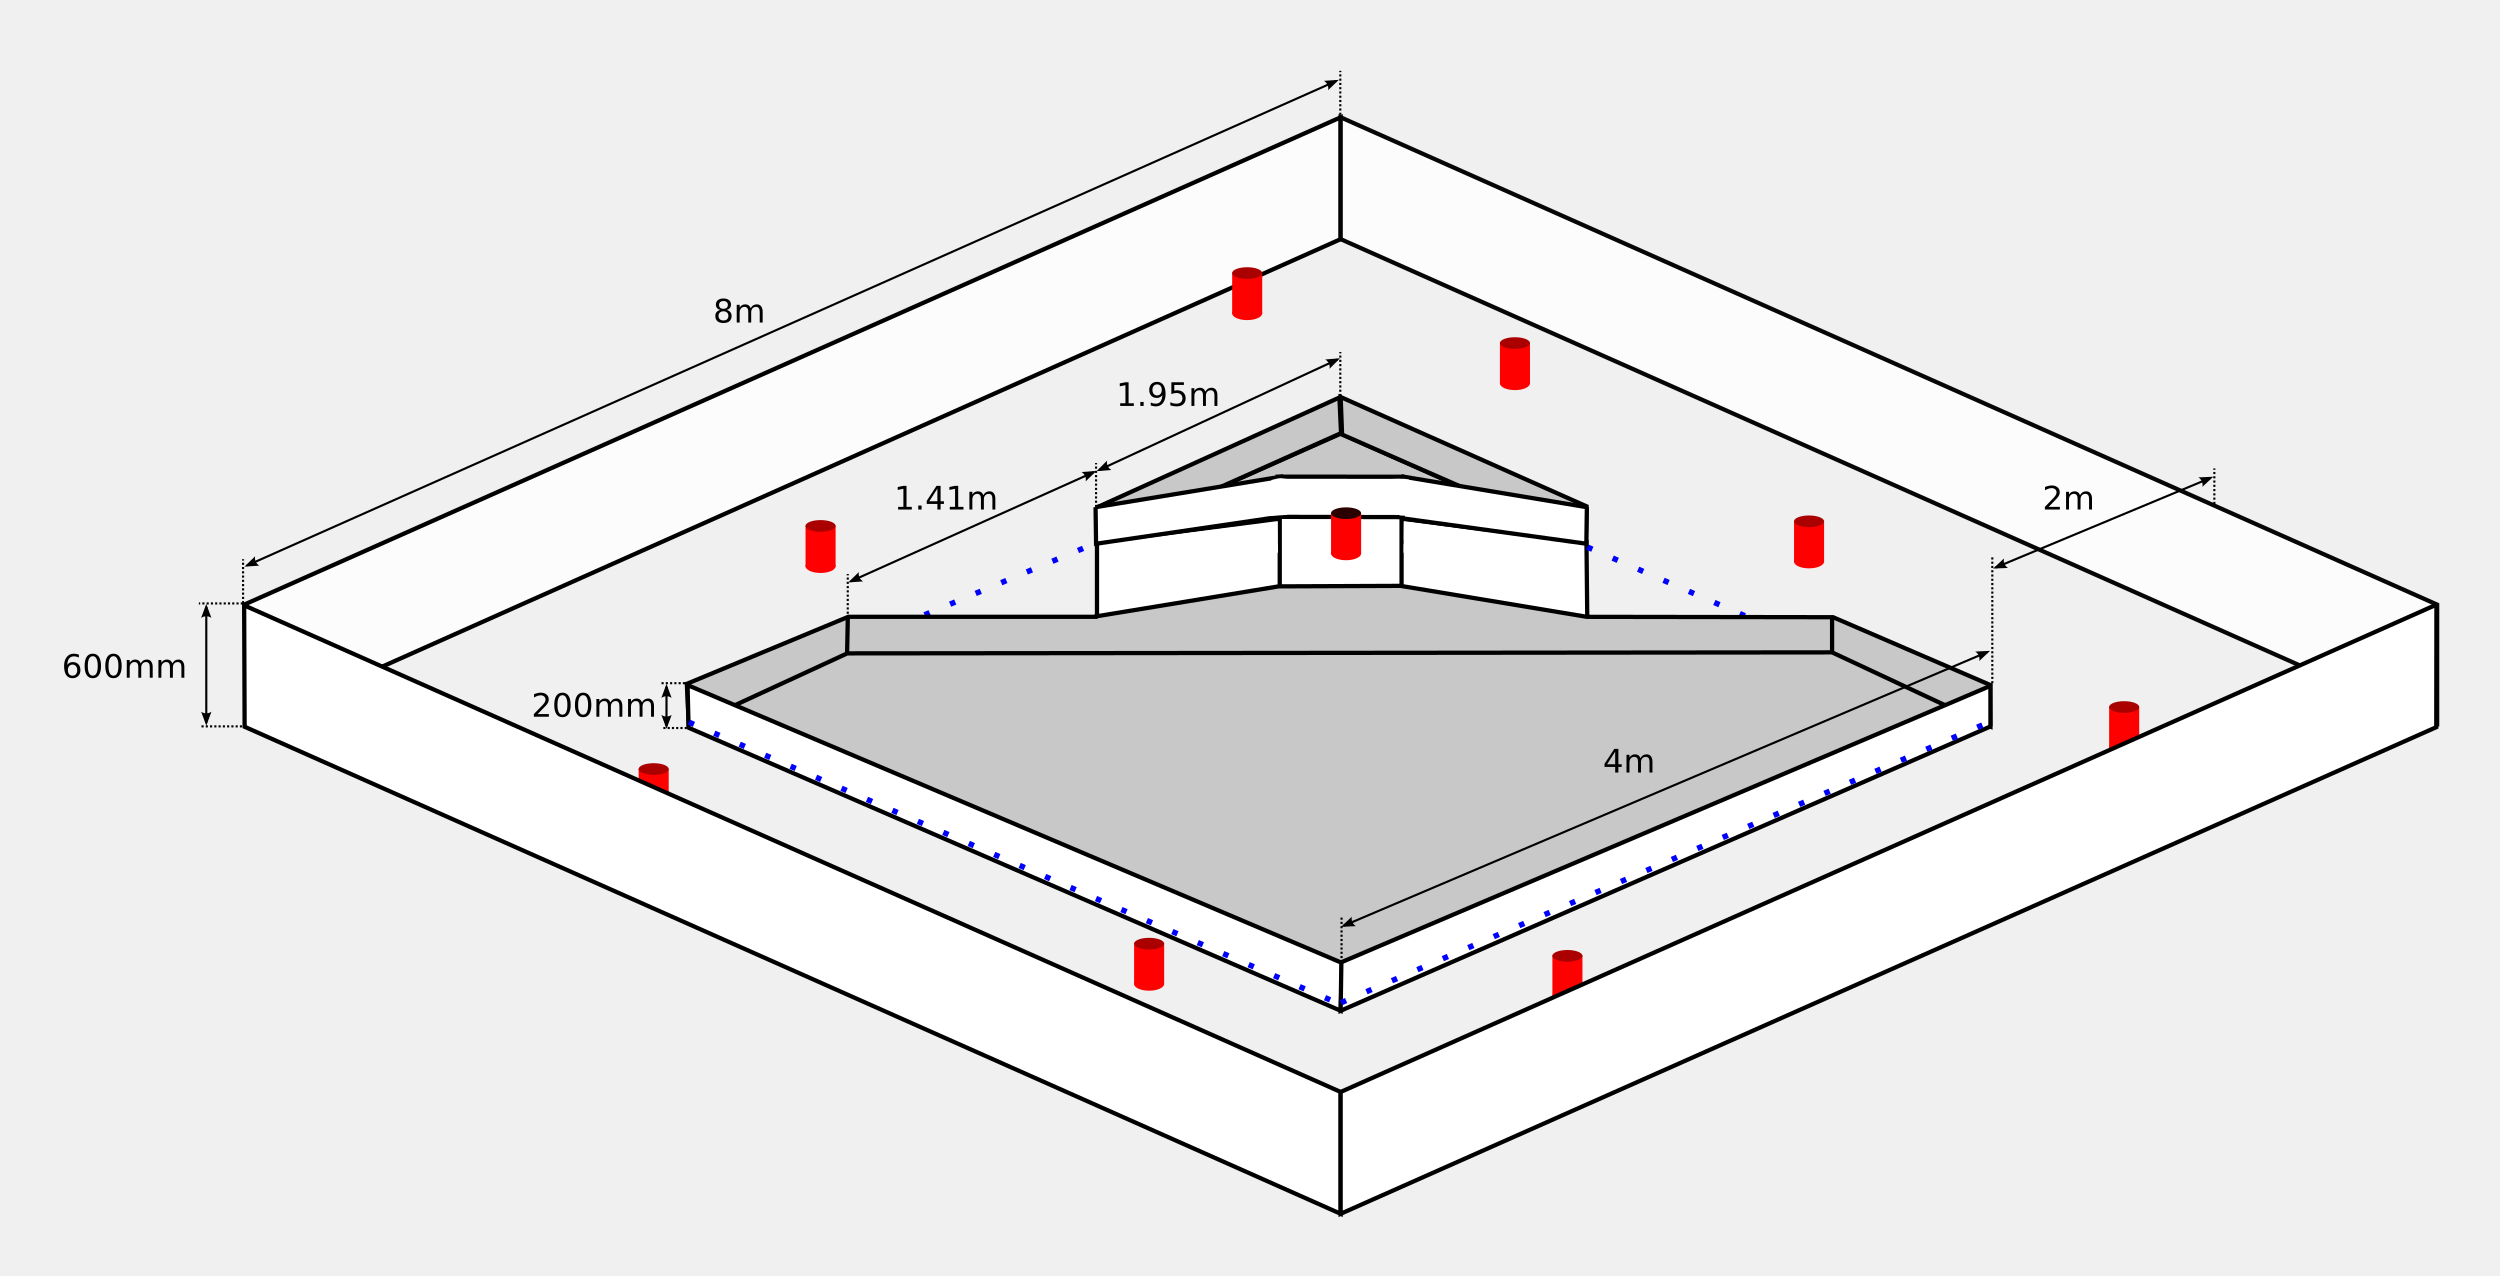
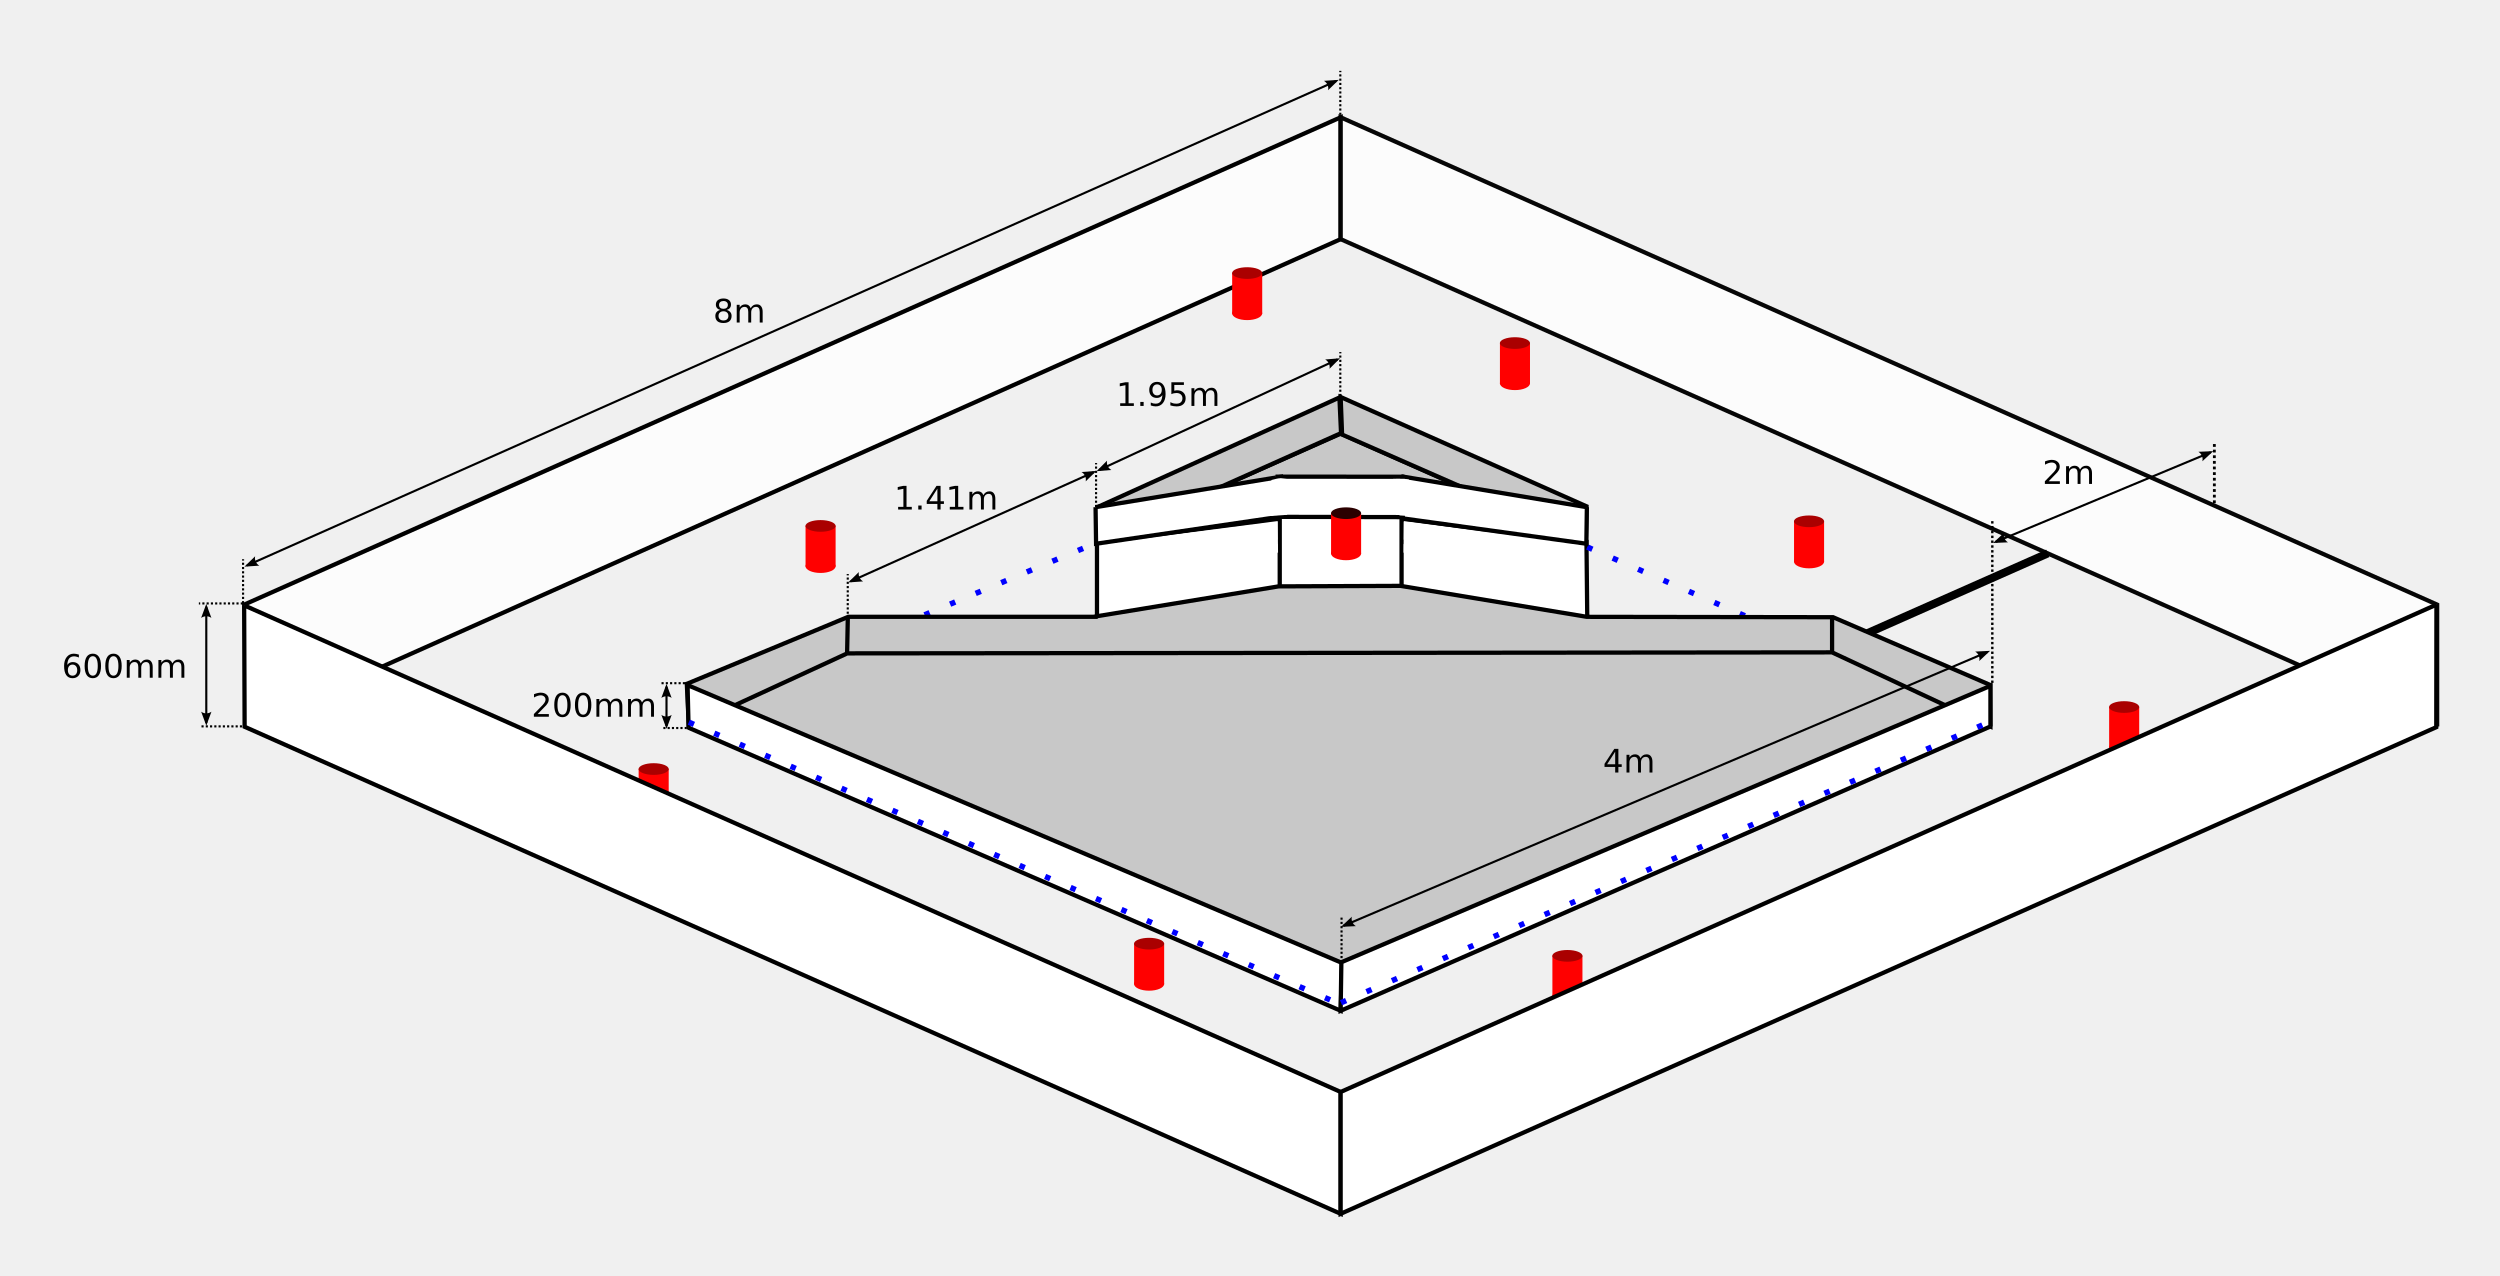
<svg xmlns="http://www.w3.org/2000/svg" width="586" height="299" id="svg2" version="1.1">
  <defs id="defs4">
    <marker orient="auto" refY="0" refX="0" id="Arrow2Mend" style="overflow:visible">
      <path id="path4477" style="font-size:12px;fill-rule:evenodd;stroke-width:0.625;stroke-linejoin:round" d="M 8.719,4.034 -2.207,0.016 8.719,-4.002 c -1.745,2.372 -1.735,5.617 -6e-7,8.035 z" transform="scale(-0.6,-0.6)" />
    </marker>
    <marker orient="auto" refY="0" refX="0" id="Arrow2Mstart" style="overflow:visible">
      <path id="path4474" style="font-size:12px;fill-rule:evenodd;stroke-width:0.625;stroke-linejoin:round" d="M 8.719,4.034 -2.207,0.016 8.719,-4.002 c -1.745,2.372 -1.735,5.617 -6e-7,8.035 z" transform="scale(0.6,0.6)" />
    </marker>
    <marker orient="auto" refY="0" refX="0" id="Arrow1Send" style="overflow:visible">
      <path id="path4465" d="M 0,0 5,-5 -12.5,0 5,5 0,0 z" style="fill-rule:evenodd;stroke:#000000;stroke-width:1pt;marker-start:none" transform="matrix(-0.2,0,0,-0.2,-1.2,0)" />
    </marker>
    <marker orient="auto" refY="0" refX="0" id="Arrow1Sstart" style="overflow:visible">
      <path id="path4462" d="M 0,0 5,-5 -12.5,0 5,5 0,0 z" style="fill-rule:evenodd;stroke:#000000;stroke-width:1pt;marker-start:none" transform="matrix(0.2,0,0,0.2,1.2,0)" />
    </marker>
  </defs>
  <g id="layer1" transform="translate(-15.25157,-20.21455)">
    <path style="fill:#c8c8c8;fill-opacity:1;stroke:#000000;stroke-width:1px;stroke-linecap:butt;stroke-linejoin:miter;stroke-opacity:1" d="m 446.56,169.552 32.482,17.839 -146.713,66.774 -152.308,-67.691 38.077,-16.923 228.463,0" id="path3930" />
    <path id="path3964" d="m 329.5,121.858 57.116,25.384 -114.231,0 57.116,-25.384" style="fill:#c8c8c8;fill-opacity:1;stroke:#000000;stroke-width:1px;stroke-linecap:butt;stroke-linejoin:miter;stroke-opacity:1" />
    <path style="fill:#ffffff;fill-opacity:1;stroke:#000000;stroke-width:1px;stroke-linecap:butt;stroke-linejoin:miter;stroke-opacity:1" d="m 272.384,147.242 0,25.384 114.989,-0.925 -0.252,-24.458 -114.736,0" id="path3966" />
    <path style="fill:#ffffff;fill-opacity:0.784;stroke:#000000;stroke-width:1px;stroke-linecap:butt;stroke-linejoin:miter;stroke-opacity:1" d="m 76.049,189.31 -3.57,-27.367 257.02,-114.228 0,28.557 L 76.049,189.31" id="path3993" />
    <path id="path3997" d="m 586.52,190.5 0,-28.557 -257.02,-114.228 0,28.557 257.02,114.228" style="fill:#ffffff;fill-opacity:0.784;stroke:#000000;stroke-width:1px;stroke-linecap:butt;stroke-linejoin:miter;stroke-opacity:0.974" />
    <g transform="matrix(0.9519273,0,0,0.951898,-216.9062,-17.35844)" id="g4357">
      <path style="fill:#ff0000;fill-opacity:1;stroke:none" id="path4359" d="m 109,262.5 c 0,1.381 -2.686,2.5 -6,2.5 -3.314,0 -6,-1.119 -6,-2.5 0,-1.381 2.686,-2.5 6,-2.5 3.314,0 6,1.119 6,2.5 z" transform="matrix(0.6169838,0,0,0.6641243,341.2844,64.43225)" />
      <rect y="228.793" x="401.14" height="10.076" width="7.4" id="rect4361" style="fill:#ff0000;fill-opacity:1;stroke:none" />
      <path transform="matrix(0.6169838,0,0,0.5757359,341.2844,77.71316)" d="m 109,262.5 c 0,1.381 -2.686,2.5 -6,2.5 -3.314,0 -6,-1.119 -6,-2.5 0,-1.381 2.686,-2.5 6,-2.5 3.314,0 6,1.119 6,2.5 z" id="path4363" style="fill:#aa0000;fill-opacity:1;stroke:none" />
    </g>
    <path id="path4001" d="m 72.48,162.111 0.111,28.458 256.91,114.158 0,-28.557 L 72.48,162.111" style="fill:#ffffff;fill-opacity:1;stroke:#000000;stroke-width:1px;stroke-linecap:butt;stroke-linejoin:miter;stroke-opacity:1" />
    <g transform="matrix(0.9519273,0,0,0.951898,-2.722522,26.42887)" id="g4373">
      <path style="fill:#ff0000;fill-opacity:1;stroke:none" id="path4375" d="m 109,262.5 c 0,1.381 -2.686,2.5 -6,2.5 -3.314,0 -6,-1.119 -6,-2.5 0,-1.381 2.686,-2.5 6,-2.5 3.314,0 6,1.119 6,2.5 z" transform="matrix(0.6169838,0,0,0.6641243,341.2844,64.43225)" />
      <rect y="228.793" x="401.14" height="10.076" width="7.4" id="rect4377" style="fill:#ff0000;fill-opacity:1;stroke:none" />
      <path transform="matrix(0.6169838,0,0,0.5757359,341.2844,77.71316)" d="m 109,262.5 c 0,1.381 -2.686,2.5 -6,2.5 -3.314,0 -6,-1.119 -6,-2.5 0,-1.381 2.686,-2.5 6,-2.5 3.314,0 6,1.119 6,2.5 z" id="path4379" style="fill:#aa0000;fill-opacity:1;stroke:none" />
    </g>
    <g id="g4381" transform="matrix(0.9519273,0,0,0.951898,127.78,-31.89348)">
      <path transform="matrix(0.6169838,0,0,0.6641243,341.2844,64.43225)" d="m 109,262.5 c 0,1.381 -2.686,2.5 -6,2.5 -3.314,0 -6,-1.119 -6,-2.5 0,-1.381 2.686,-2.5 6,-2.5 3.314,0 6,1.119 6,2.5 z" id="path4383" style="fill:#ff0000;fill-opacity:1;stroke:none" />
      <rect style="fill:#ff0000;fill-opacity:1;stroke:none" id="rect4385" width="7.4" height="10.076" x="401.14" y="228.793" />
      <path style="fill:#aa0000;fill-opacity:1;stroke:none" id="path4387" d="m 109,262.5 c 0,1.381 -2.686,2.5 -6,2.5 -3.314,0 -6,-1.119 -6,-2.5 0,-1.381 2.686,-2.5 6,-2.5 3.314,0 6,1.119 6,2.5 z" transform="matrix(0.6169838,0,0,0.5757359,341.2844,77.71316)" />
    </g>
    <path style="fill:#ffffff;fill-opacity:1;stroke:#000000;stroke-width:1px;stroke-linecap:butt;stroke-linejoin:miter;stroke-opacity:1" d="m 586.352,161.943 -0.041,28.725 -256.811,114.059 0,-28.557 256.852,-114.228 7e-5,0" id="path4003" />
    <path style="fill:#ffffff;fill-opacity:1;stroke:#000000;stroke-width:1px;stroke-linecap:butt;stroke-linejoin:miter;stroke-opacity:1" d="m 315.221,140.763 0,24.987 28.558,0 0,-24.987 -28.558,0" id="path4013" />
    <path style="fill:none;stroke:#000000;stroke-width:1px;stroke-linecap:butt;stroke-linejoin:miter;stroke-opacity:1" d="m 272.038,172.726 43.183,-6.975" id="path4033" />
    <path id="path4037" d="m 387.283,172.631 -43.183,-6.975" style="fill:none;stroke:#000000;stroke-width:1px;stroke-linecap:butt;stroke-linejoin:miter;stroke-opacity:1" />
    <g id="g4057" transform="matrix(0.9519273,0,0,0.951898,-13.19372,25.47705)">
      <path transform="translate(0,0.3621826)" id="path4049" d="m 375,122 44.756,5.546" style="fill:none;stroke:#000000;stroke-width:1.051px;stroke-linecap:butt;stroke-linejoin:miter;stroke-opacity:1" />
      <path id="path4053" d="m 375.474,130.56 0.088,-7.778 43.266,5.613 -0.044,0.133 -0.354,2.828 -42.957,-0.795" style="fill:#ffffff;fill-opacity:1;stroke:none" />
    </g>
    <path style="fill:#c8c8c8;fill-opacity:1;stroke:#000000;stroke-width:1px;stroke-linecap:butt;stroke-linejoin:miter;stroke-opacity:1" d="m 386.973,147.149 -57.136,-25.075 -0.337,-8.797 57.641,25.626 -0.168,8.245" id="path4159" />
    <g id="g4061" transform="matrix(-0.9519273,0,0,0.951898,672.2475,25.47705)">
      <path style="fill:none;stroke:#000000;stroke-width:1.051px;stroke-linecap:butt;stroke-linejoin:miter;stroke-opacity:1" d="m 375,122 44.756,5.546" id="path4063" transform="translate(0,0.3621826)" />
      <path style="fill:#ffffff;fill-opacity:1;stroke:none" d="m 375.474,130.56 0.088,-7.778 43.266,5.613 -0.044,0.133 -0.354,2.828 -42.957,-0.795" id="path4065" />
    </g>
    <path style="fill:none;stroke:#0000ff;stroke-width:1.3;stroke-linecap:butt;stroke-linejoin:miter;stroke-miterlimit:4;stroke-opacity:1;stroke-dasharray:1.3, 5.2;stroke-dashoffset:0" d="M 213.982,171.885 272.543,147.317" id="path4175" />
    <path style="fill:none;stroke:#0000ff;stroke-width:1.3;stroke-linecap:butt;stroke-linejoin:miter;stroke-miterlimit:4;stroke-opacity:1;stroke-dasharray:1.3, 5.2;stroke-dashoffset:0" d="m 387.309,148.437 57.046,24.904 -0.168,0.168" id="path4171" />
    <g id="g4349" transform="matrix(0.9519273,0,0,0.951898,-177.7827,-74.34394)">
      <path transform="matrix(0.6169838,0,0,0.6641243,341.2844,64.43225)" d="m 109,262.5 c 0,1.381 -2.686,2.5 -6,2.5 -3.314,0 -6,-1.119 -6,-2.5 0,-1.381 2.686,-2.5 6,-2.5 3.314,0 6,1.119 6,2.5 z" id="path4351" style="fill:#ff0000;fill-opacity:1;stroke:none" />
      <rect style="fill:#ff0000;fill-opacity:1;stroke:none" id="rect4353" width="7.4" height="10.076" x="401.14" y="228.793" />
      <path style="fill:#aa0000;fill-opacity:1;stroke:none" id="path4355" d="m 109,262.5 c 0,1.381 -2.686,2.5 -6,2.5 -3.314,0 -6,-1.119 -6,-2.5 0,-1.381 2.686,-2.5 6,-2.5 3.314,0 6,1.119 6,2.5 z" transform="matrix(0.6169838,0,0,0.5757359,341.2844,77.71316)" />
    </g>
+     <path style="fill:none;stroke:#000000;stroke-width:1.904;stroke-linecap:butt;stroke-linejoin:miter;stroke-miterlimit:4;stroke-opacity:1;stroke-dasharray:none" d="m 444.168,172.542 51.085,-22.624" id="path3052" />
    <path style="fill:#c8c8c8;fill-opacity:1;stroke:#000000;stroke-width:1px;stroke-linecap:butt;stroke-linejoin:miter;stroke-opacity:1" d="m 343.541,157.541 -28.588,0.119 -42.896,7.05 0,0.089 -57.978,0 -37.839,15.706 0.476,9.995 37.125,-17.134 230.842,-0.238 37.125,17.372 -0.054,-9.73 -36.833,-15.882 -57.711,-0.089 -43.67,-7.258 0,-3e-5 z" id="path4083" />
    <path style="fill:#ffffff;fill-opacity:1;stroke:#000000;stroke-width:1px;stroke-linecap:butt;stroke-linejoin:miter;stroke-opacity:1" d="m 176.656,190.798 -0.238,-9.995 153.418,65.129 -0.337,11.202 -152.844,-66.335" id="path4071" />
    <path id="path4075" d="m 481.808,190.5 0,-9.519 -152.14,64.782 -0.168,11.37 152.308,-66.633" style="fill:#ffffff;fill-opacity:1;stroke:#000000;stroke-width:1px;stroke-linecap:butt;stroke-linejoin:miter;stroke-opacity:1" />
    <path style="fill:none;stroke:#000000;stroke-width:1px;stroke-linecap:butt;stroke-linejoin:miter;stroke-opacity:1" d="m 444.692,172.921 0,-7.741" id="path4196" />
    <path id="path4139" d="m 387.211,139.098 -42.956,-7.139 -0.238,9.757 43.075,5.949 0.119,-8.567" style="fill:#ffffff;fill-opacity:1;stroke:#000000;stroke-width:1px;stroke-linecap:butt;stroke-linejoin:miter;stroke-opacity:1" />
    <path style="fill:none;stroke:#000000;stroke-width:1px;stroke-linecap:butt;stroke-linejoin:miter;stroke-opacity:1" d="m 213.814,173.174 0.168,-8.33" id="path4184" />
    <g transform="matrix(0.9519273,0,0,0.951898,-77.78611,-133.6131)" id="g4341">
      <path style="fill:#ff0000;fill-opacity:1;stroke:none" id="path4343" d="m 109,262.5 c 0,1.381 -2.686,2.5 -6,2.5 -3.314,0 -6,-1.119 -6,-2.5 0,-1.381 2.686,-2.5 6,-2.5 3.314,0 6,1.119 6,2.5 z" transform="matrix(0.6169838,0,0,0.6641243,341.2844,64.43225)" />
      <rect y="228.793" x="401.14" height="10.076" width="7.4" id="rect4345" style="fill:#ff0000;fill-opacity:1;stroke:none" />
      <path transform="matrix(0.6169838,0,0,0.5757359,341.2844,77.71316)" d="m 109,262.5 c 0,1.381 -2.686,2.5 -6,2.5 -3.314,0 -6,-1.119 -6,-2.5 0,-1.381 2.686,-2.5 6,-2.5 3.314,0 6,1.119 6,2.5 z" id="path4347" style="fill:#aa0000;fill-opacity:1;stroke:none" />
    </g>
    <path id="path4163" d="m 272.834,147.107 56.757,-25.369 -0.379,-8.348 -56.421,25.556 0.042,8.161 -3e-5,0" style="fill:#c8c8c8;fill-opacity:1;stroke:#000000;stroke-width:1px;stroke-linecap:butt;stroke-linejoin:miter;stroke-opacity:1" />
    <path style="fill:#ffffff;fill-opacity:1;stroke:#000000;stroke-width:1px;stroke-linecap:butt;stroke-linejoin:miter;stroke-opacity:1" d="m 272.051,139.098 43.432,-7.139 -0.357,9.4 -42.956,6.306 -0.119,-8.567" id="path4141" />
    <path id="path4143" d="m 314.236,131.942 29.719,0.02 0.078,9.464 -29.797,-0.061 0,-9.423 6e-5,5e-5" style="fill:#ffffff;fill-opacity:1;stroke:#000000;stroke-width:1px;stroke-linecap:butt;stroke-linejoin:miter;stroke-opacity:1" />
    <path id="path4145" d="m 313.288,132.727 1.255,-0.308 0.912,-0.112 2.051,0.259 -0.555,8.319 -4.116,0.297 0.453,-8.454 0,4e-5 4e-5,0 0,2e-5" style="fill:#ffffff;fill-opacity:1;stroke:none" />
    <path style="fill:#ffffff;fill-opacity:1;stroke:none" d="m 345.535,132.632 -1.136,-0.189 c -0.414,-0.003 -0.827,-0.003 -1.241,0 -0.449,0.004 -0.898,0.011 -1.348,0.022 l -0.407,7.773 2.028,0.8 2.557,0.168 c -0.302,-2.847 -0.453,-5.71 -0.453,-8.573 0,-1e-5 0,-1e-5 0,-2e-5 0,0 0,-1e-5 0,-1e-5" id="path4147" />
    <g id="g4328" transform="matrix(0.9519273,0,0,0.951898,-15.02002,-117.2063)">
      <path style="fill:#ff0000;fill-opacity:1;stroke:none" id="path4256" d="m 109,262.5 c 0,1.381 -2.686,2.5 -6,2.5 -3.314,0 -6,-1.119 -6,-2.5 0,-1.381 2.686,-2.5 6,-2.5 3.314,0 6,1.119 6,2.5 z" transform="matrix(0.6169838,0,0,0.6641243,341.2844,64.43225)" />
      <rect y="228.793" x="401.14" height="10.076" width="7.4" id="rect4258" style="fill:#ff0000;fill-opacity:1;stroke:none" />
      <path transform="matrix(0.6169838,0,0,0.5757359,341.2844,77.71316)" d="m 109,262.5 c 0,1.381 -2.686,2.5 -6,2.5 -3.314,0 -6,-1.119 -6,-2.5 0,-1.381 2.686,-2.5 6,-2.5 3.314,0 6,1.119 6,2.5 z" id="path4260" style="fill:#aa0000;fill-opacity:1;stroke:none" />
    </g>
    <path style="fill:none;stroke:#0000ff;stroke-width:1.3;stroke-linecap:butt;stroke-linejoin:miter;stroke-miterlimit:4;stroke-opacity:1;stroke-dasharray:1.3, 5.2;stroke-dashoffset:0" d="m 176.716,189.501 152.784,66.157" id="path4317" />
    <path id="path4321" d="M 479.905,190.167 327.12,256.324" style="fill:none;stroke:#0000ff;stroke-width:1.3;stroke-linecap:butt;stroke-linejoin:miter;stroke-miterlimit:4;stroke-opacity:1;stroke-dasharray:1.3, 5.2;stroke-dashoffset:0" />
    <g id="g4333" transform="matrix(0.9519273,0,0,0.951898,53.91715,-75.42422)">
      <path transform="matrix(0.6169838,0,0,0.6641243,341.2844,64.43225)" d="m 109,262.5 c 0,1.381 -2.686,2.5 -6,2.5 -3.314,0 -6,-1.119 -6,-2.5 0,-1.381 2.686,-2.5 6,-2.5 3.314,0 6,1.119 6,2.5 z" id="path4335" style="fill:#ff0000;fill-opacity:1;stroke:none" />
      <rect style="fill:#ff0000;fill-opacity:1;stroke:none" id="rect4337" width="7.4" height="10.076" x="401.14" y="228.793" />
      <path style="fill:#aa0000;fill-opacity:1;stroke:none" id="path4339" d="m 109,262.5 c 0,1.381 -2.686,2.5 -6,2.5 -3.314,0 -6,-1.119 -6,-2.5 0,-1.381 2.686,-2.5 6,-2.5 3.314,0 6,1.119 6,2.5 z" transform="matrix(0.6169838,0,0,0.5757359,341.2844,77.71316)" />
    </g>
    <g id="g4365" transform="matrix(0.9519273,0,0,0.951898,-100.771,23.57318)">
      <path transform="matrix(0.6169838,0,0,0.6641243,341.2844,64.43225)" d="m 109,262.5 c 0,1.381 -2.686,2.5 -6,2.5 -3.314,0 -6,-1.119 -6,-2.5 0,-1.381 2.686,-2.5 6,-2.5 3.314,0 6,1.119 6,2.5 z" id="path4367" style="fill:#ff0000;fill-opacity:1;stroke:none" />
      <rect style="fill:#ff0000;fill-opacity:1;stroke:none" id="rect4369" width="7.4" height="10.076" x="401.14" y="228.793" />
      <path style="fill:#aa0000;fill-opacity:1;stroke:none" id="path4371" d="m 109,262.5 c 0,1.381 -2.686,2.5 -6,2.5 -3.314,0 -6,-1.119 -6,-2.5 0,-1.381 2.686,-2.5 6,-2.5 3.314,0 6,1.119 6,2.5 z" transform="matrix(0.6169838,0,0,0.5757359,341.2844,77.71316)" />
    </g>
    <g id="g4400" transform="matrix(0.9519273,0,0,0.951898,-147.8914,-77.32802)">
      <path style="fill:#ff0000;fill-opacity:1;stroke:none" id="path4391" d="m 109,262.5 c 0,1.381 -2.686,2.5 -6,2.5 -3.314,0 -6,-1.119 -6,-2.5 0,-1.381 2.686,-2.5 6,-2.5 3.314,0 6,1.119 6,2.5 z" transform="matrix(0.6169838,0,0,0.6641243,439.2844,64.43225)" />
      <rect y="228.793" x="499.14" height="10.076" width="7.4" id="rect4393" style="fill:#ff0000;fill-opacity:1;stroke:none" />
      <path transform="matrix(0.6169838,0,0,0.5757359,439.2844,77.71316)" d="m 109,262.5 c 0,1.381 -2.686,2.5 -6,2.5 -3.314,0 -6,-1.119 -6,-2.5 0,-1.381 2.686,-2.5 6,-2.5 3.314,0 6,1.119 6,2.5 z" id="path4395" style="fill:#2b0000;fill-opacity:1;stroke:none" />
    </g>
    <path style="fill:#cccccc;stroke:#000000;stroke-width:0.5;stroke-linecap:butt;stroke-linejoin:miter;stroke-miterlimit:4;stroke-opacity:1;stroke-dasharray:0.5, 0.5;stroke-dashoffset:0" d="m 71.98,190.478 -9.81,0" id="path4405" />
    <path id="path4409" d="m 72.178,161.661 -10.315,0" style="fill:#cccccc;stroke:#000000;stroke-width:0.5;stroke-linecap:butt;stroke-linejoin:miter;stroke-miterlimit:4;stroke-opacity:1;stroke-dasharray:0.5, 0.5;stroke-dashoffset:0" />
    <path style="fill:none;stroke:#000000;stroke-width:0.5;stroke-linecap:butt;stroke-linejoin:miter;stroke-miterlimit:4;stroke-opacity:1;stroke-dasharray:none;marker-start:url(#Arrow2Mstart);marker-end:url(#Arrow2Mend)" d="m 63.605,189.652 0,-27.211" id="path4413" />
    <text xml:space="preserve" style="font-size:38.077px;font-style:normal;font-weight:normal;fill:#000000;fill-opacity:1;stroke:none;font-family:Bitstream Vera Sans" x="29.743" y="179.08" id="text4422" transform="scale(1.000015,0.9999846)">
      <tspan id="tspan4424" x="29.743" y="179.08" style="font-size:7.615px">600mm</tspan>
    </text>
    <path id="path4428" d="m 176.244,190.863 -5.712,0" style="fill:none;stroke:#000000;stroke-width:0.5;stroke-linecap:butt;stroke-linejoin:miter;stroke-miterlimit:4;stroke-opacity:1;stroke-dasharray:0.5, 0.5;stroke-dashoffset:0" />
    <path style="fill:none;stroke:#000000;stroke-width:0.5;stroke-linecap:butt;stroke-linejoin:miter;stroke-miterlimit:4;stroke-opacity:1;stroke-dasharray:0.5, 0.5;stroke-dashoffset:0" d="m 175.811,180.355 -5.712,0" id="path4430" />
    <path id="path4432" d="m 171.48,190.396 0,-9.203" style="fill:none;stroke:#000000;stroke-width:0.5;stroke-linecap:butt;stroke-linejoin:miter;stroke-miterlimit:4;stroke-opacity:1;stroke-dasharray:none;marker-start:url(#Arrow2Mstart);marker-end:url(#Arrow2Mend)" />
    <text id="text4434" y="188.218" x="139.826" style="font-size:38.077px;font-style:normal;font-weight:normal;fill:#000000;fill-opacity:1;stroke:none;font-family:Bitstream Vera Sans" xml:space="preserve" transform="scale(1.000015,0.9999846)">
      <tspan style="font-size:7.615px" y="188.218" x="139.826" id="tspan4436">200mm</tspan>
    </text>
    <path style="fill:none;stroke:#000000;stroke-width:0.5;stroke-linecap:butt;stroke-linejoin:miter;stroke-miterlimit:4;stroke-opacity:1;stroke-dasharray:none;marker-start:url(#Arrow2Mstart);marker-end:url(#Arrow2Mend)" d="M 73.155,152.762 328.455,39.204" id="path5652" />
    <text transform="scale(1.000015,0.9999846)" id="text6032" y="95.822" x="182.408" style="font-size:38.077px;font-style:normal;font-weight:normal;fill:#000000;fill-opacity:1;stroke:none;font-family:Bitstream Vera Sans" xml:space="preserve">
      <tspan style="font-size:7.615px;fill:#000000;fill-opacity:1;stroke:none" y="95.822" x="182.408" id="tspan6034">8m</tspan>
    </text>
-     <path style="fill:none;stroke:#000000;stroke-width:0.5;stroke-linecap:butt;stroke-linejoin:miter;stroke-miterlimit:4;stroke-opacity:1;stroke-dasharray:0.5, 0.5;stroke-dashoffset:0" d="m 482.249,180.365 0,-29.67" id="path6060" />
+     <path style="fill:none;stroke:#000000;stroke-width:0.566;stroke-linecap:butt;stroke-linejoin:miter;stroke-miterlimit:4;stroke-opacity:1;stroke-dasharray:0.566, 0.566;stroke-dashoffset:0" d="m 482.249,180.295 0,-38.014" id="path6060" />
    <path id="path6064" d="m 329.711,244.799 0,-9.54" style="fill:none;stroke:#000000;stroke-width:0.5;stroke-linecap:butt;stroke-linejoin:miter;stroke-miterlimit:4;stroke-opacity:1;stroke-dasharray:0.5, 0.5;stroke-dashoffset:0" />
    <path style="fill:none;stroke:#000000;stroke-width:0.5;stroke-linecap:butt;stroke-linejoin:miter;stroke-miterlimit:4;stroke-opacity:1;stroke-dasharray:none;marker-start:url(#Arrow2Mstart);marker-end:url(#Arrow2Mend)" d="M 330.188,237.21 481.121,173.033" id="path6068" />
    <text transform="scale(1.000015,0.9999846)" xml:space="preserve" style="font-size:38.077px;font-style:normal;font-weight:normal;fill:#000000;fill-opacity:1;stroke:none;font-family:Bitstream Vera Sans" x="390.969" y="201.298" id="text6816">
      <tspan id="tspan6818" x="390.969" y="201.298" style="font-size:7.615px">4m</tspan>
    </text>
-     <path id="path6820" d="m 534.295,138.342 0,-8.323" style="fill:none;stroke:#000000;stroke-width:0.5;stroke-linecap:butt;stroke-linejoin:miter;stroke-miterlimit:4;stroke-opacity:1;stroke-dasharray:0.5, 0.5;stroke-dashoffset:0" />
-     <path style="fill:none;stroke:#000000;stroke-width:0.5;stroke-linecap:butt;stroke-linejoin:miter;stroke-miterlimit:4;stroke-opacity:1;stroke-dasharray:none;marker-start:url(#Arrow2Mstart);marker-end:url(#Arrow2Mend)" d="m 483.041,153.23 50.393,-21.006" id="path6832" />
-     <text id="text7580" y="139.651" x="494" style="font-size:38.077px;font-style:normal;font-weight:normal;fill:#000000;fill-opacity:1;stroke:none;font-family:Bitstream Vera Sans" xml:space="preserve" transform="scale(1.000015,0.9999846)">
-       <tspan style="font-size:7.615px" y="139.651" x="494" id="tspan7582">2m</tspan>
+     <path id="path6820" d="m 534.295,138.157 0,-14.493" style="fill:none;stroke:#000000;stroke-width:0.66;stroke-linecap:butt;stroke-linejoin:miter;stroke-miterlimit:4;stroke-opacity:1;stroke-dasharray:0.66, 0.66;stroke-dashoffset:0" />
+     <path style="fill:none;stroke:#000000;stroke-width:0.5;stroke-linecap:butt;stroke-linejoin:miter;stroke-miterlimit:4;stroke-opacity:1;stroke-dasharray:none;marker-start:url(#Arrow2Mstart);marker-end:url(#Arrow2Mend)" d="m 483.041,147.23 50.393,-21.006" id="path6832" />
+     <text id="text7580" y="133.651" x="494" style="font-size:38.077px;font-style:normal;font-weight:normal;fill:#000000;fill-opacity:1;stroke:none;font-family:Bitstream Vera Sans" xml:space="preserve" transform="scale(1.000015,0.9999846)">
+       <tspan style="font-size:7.615px" y="133.651" x="494" id="tspan7582">2m</tspan>
    </text>
    <path style="fill:#cccccc;stroke:#000000;stroke-width:0.5;stroke-linecap:butt;stroke-linejoin:miter;stroke-miterlimit:4;stroke-opacity:1;stroke-dasharray:0.5, 0.5;stroke-dashoffset:0" d="m 72.226,161.614 0,-10.313" id="path8154" />
    <path id="path8158" d="m 329.42,47.136 0,-10.313" style="fill:#cccccc;stroke:#000000;stroke-width:0.5;stroke-linecap:butt;stroke-linejoin:miter;stroke-miterlimit:4;stroke-opacity:1;stroke-dasharray:0.5, 0.5;stroke-dashoffset:0" />
    <path style="fill:#cccccc;stroke:#000000;stroke-width:0.5;stroke-linecap:butt;stroke-linejoin:miter;stroke-miterlimit:4;stroke-opacity:1;stroke-dasharray:0.5, 0.5;stroke-dashoffset:0" d="m 213.964,165.083 0,-10.313" id="path9884" />
    <path id="path10276" d="m 272.169,139.065 0,-10.313" style="fill:#cccccc;stroke:#000000;stroke-width:0.5;stroke-linecap:butt;stroke-linejoin:miter;stroke-miterlimit:4;stroke-opacity:1;stroke-dasharray:0.5, 0.5;stroke-dashoffset:0" />
    <path id="path10280" d="m 214.68,156.464 56.949,-25.582" style="fill:none;stroke:#000000;stroke-width:0.5;stroke-linecap:butt;stroke-linejoin:miter;stroke-miterlimit:4;stroke-opacity:1;stroke-dasharray:none;marker-start:url(#Arrow2Mstart);marker-end:url(#Arrow2Mend)" />
    <path style="fill:#cccccc;stroke:#000000;stroke-width:0.5;stroke-linecap:butt;stroke-linejoin:miter;stroke-miterlimit:4;stroke-opacity:1;stroke-dasharray:0.5, 0.5;stroke-dashoffset:0" d="m 329.42,113.047 0,-10.313" id="path10284" />
    <path style="fill:none;stroke:#000000;stroke-width:0.5;stroke-linecap:butt;stroke-linejoin:miter;stroke-miterlimit:4;stroke-opacity:1;stroke-dasharray:none;marker-start:url(#Arrow2Mstart);marker-end:url(#Arrow2Mend)" d="m 272.879,130.381 55.876,-25.907" id="path10288" />
    <text id="text10292" y="139.651" x="224.833" style="font-size:38.077px;font-style:normal;font-weight:normal;fill:#000000;fill-opacity:1;stroke:none;font-family:Bitstream Vera Sans" xml:space="preserve" transform="scale(1.000015,0.9999846)">
      <tspan style="font-size:7.615px" y="139.651" x="224.833" id="tspan10294">1.41m</tspan>
    </text>
    <text transform="scale(1.000015,0.9999846)" xml:space="preserve" style="font-size:38.077px;font-style:normal;font-weight:normal;fill:#000000;fill-opacity:1;stroke:none;font-family:Bitstream Vera Sans" x="276.879" y="115.368" id="text10296">
      <tspan id="tspan10298" x="276.879" y="115.368" style="font-size:7.615px">1.95m</tspan>
    </text>
  </g>
</svg>
